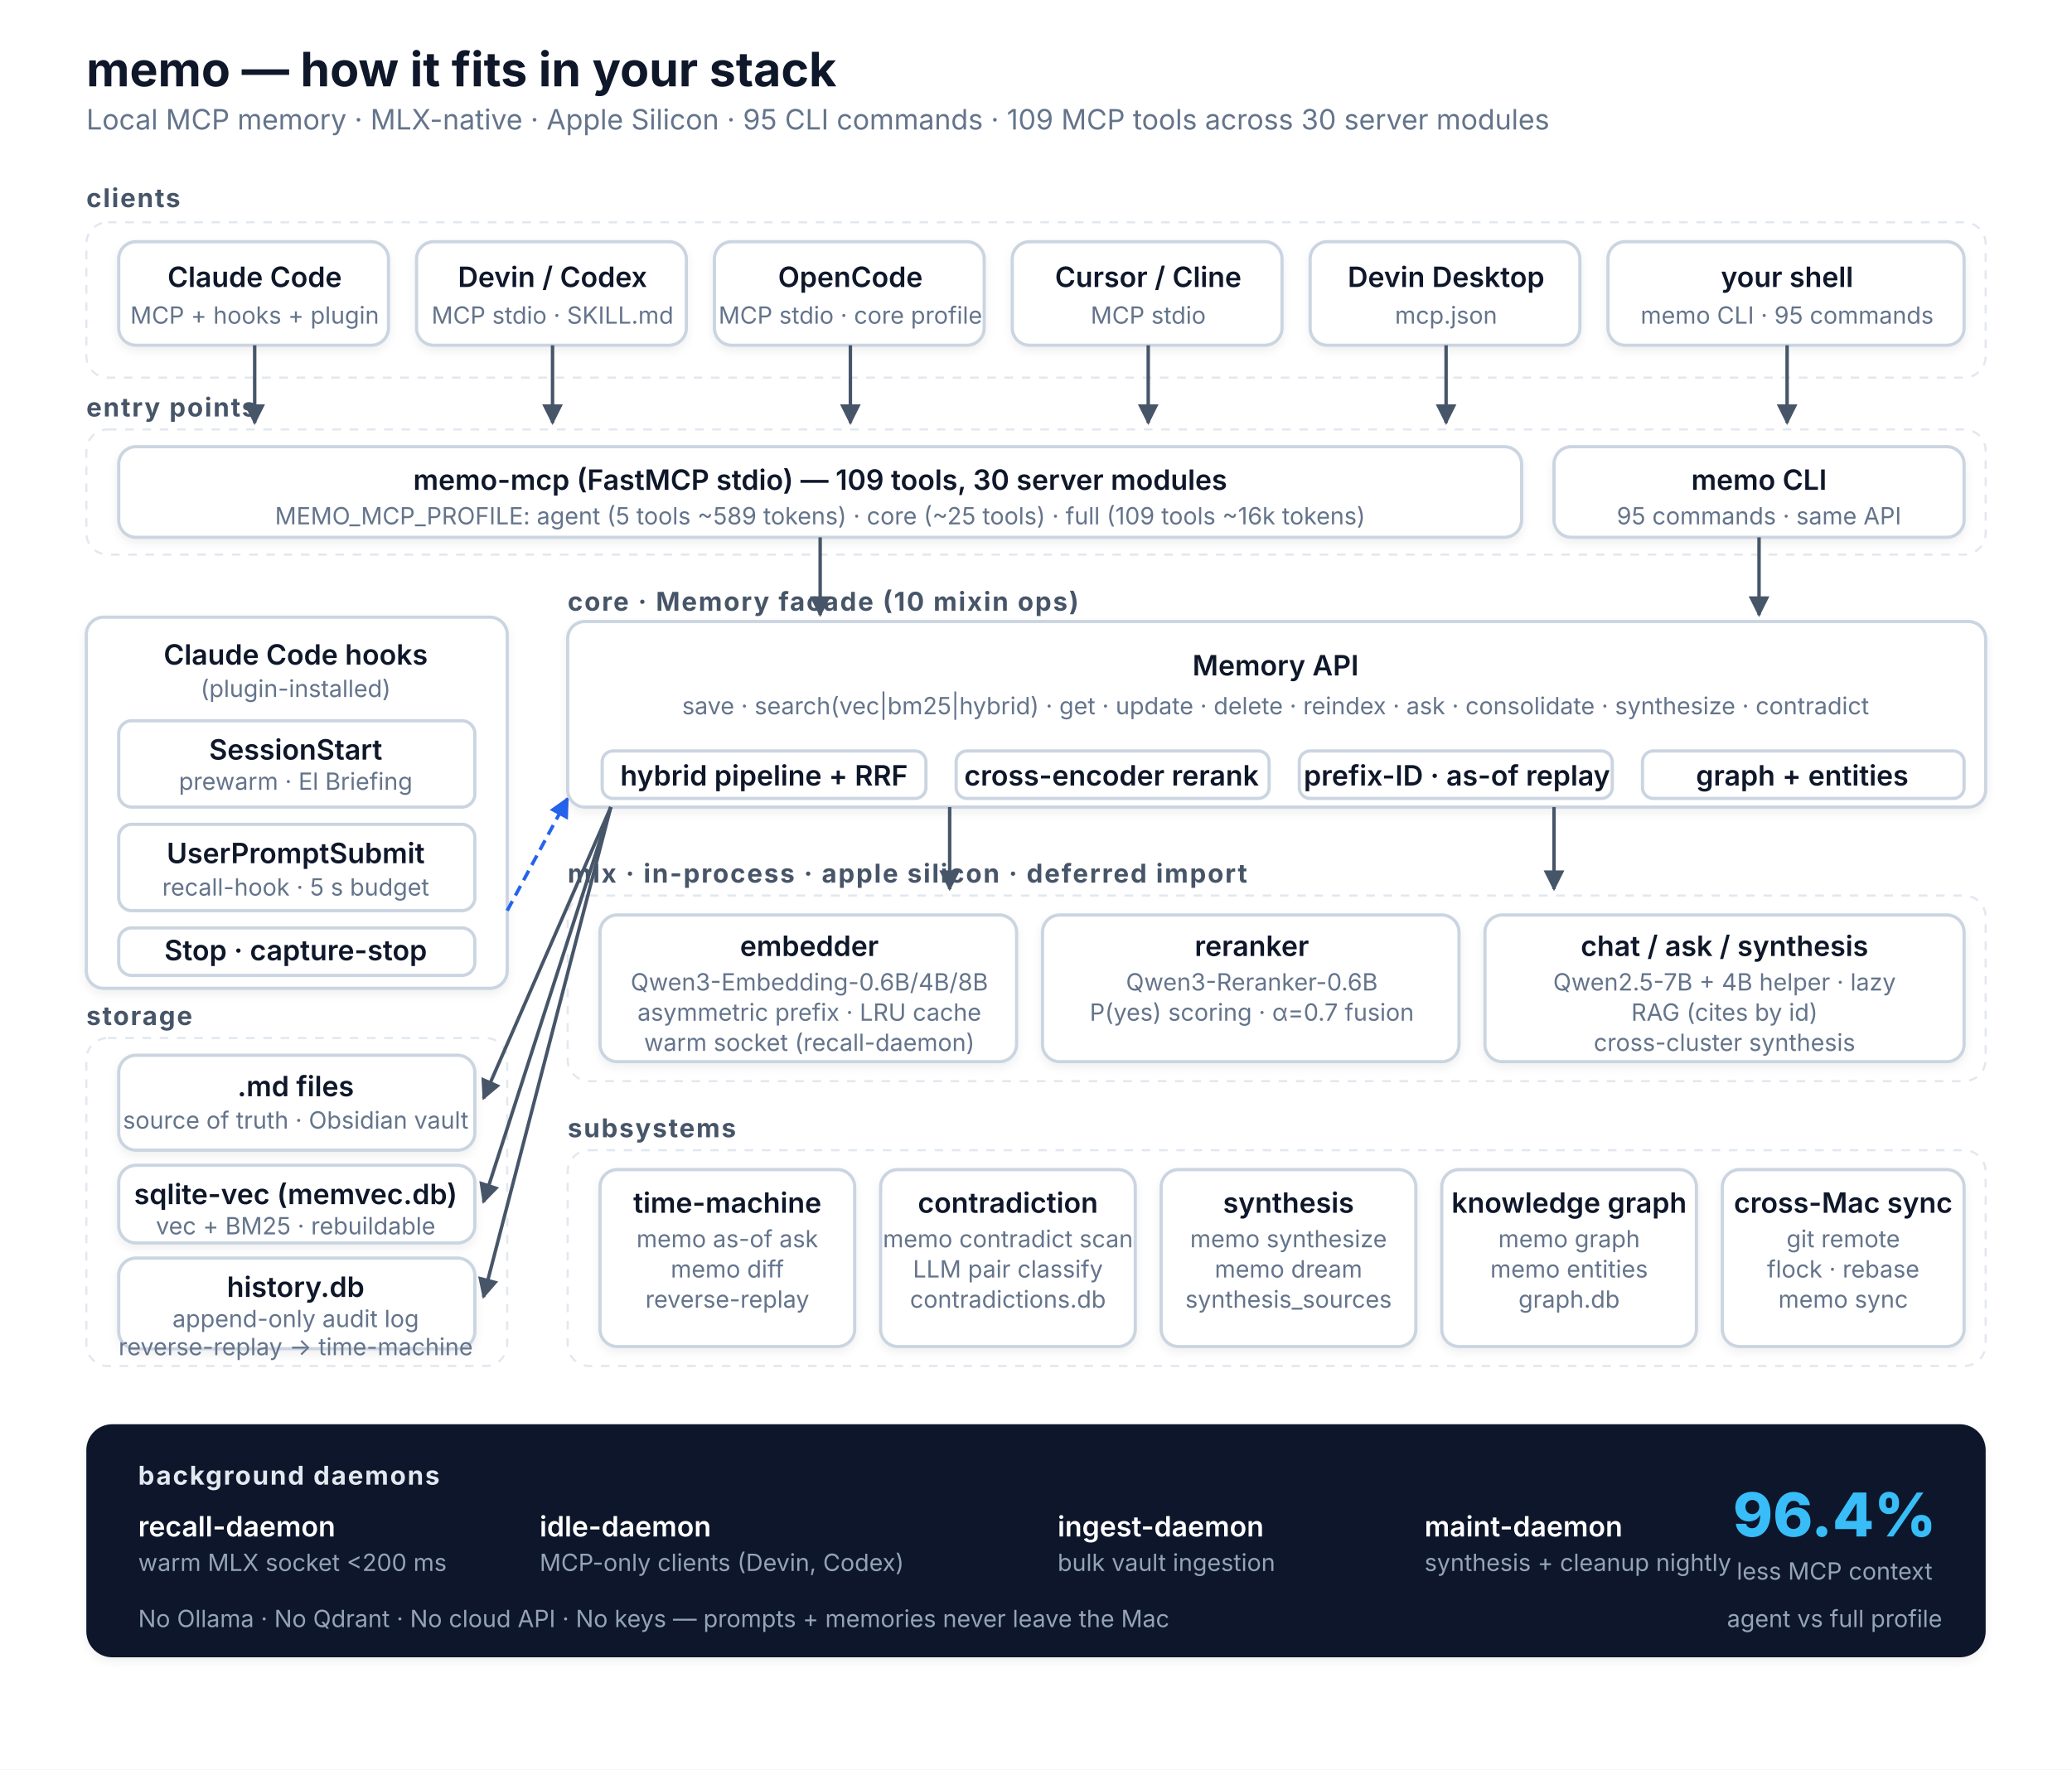
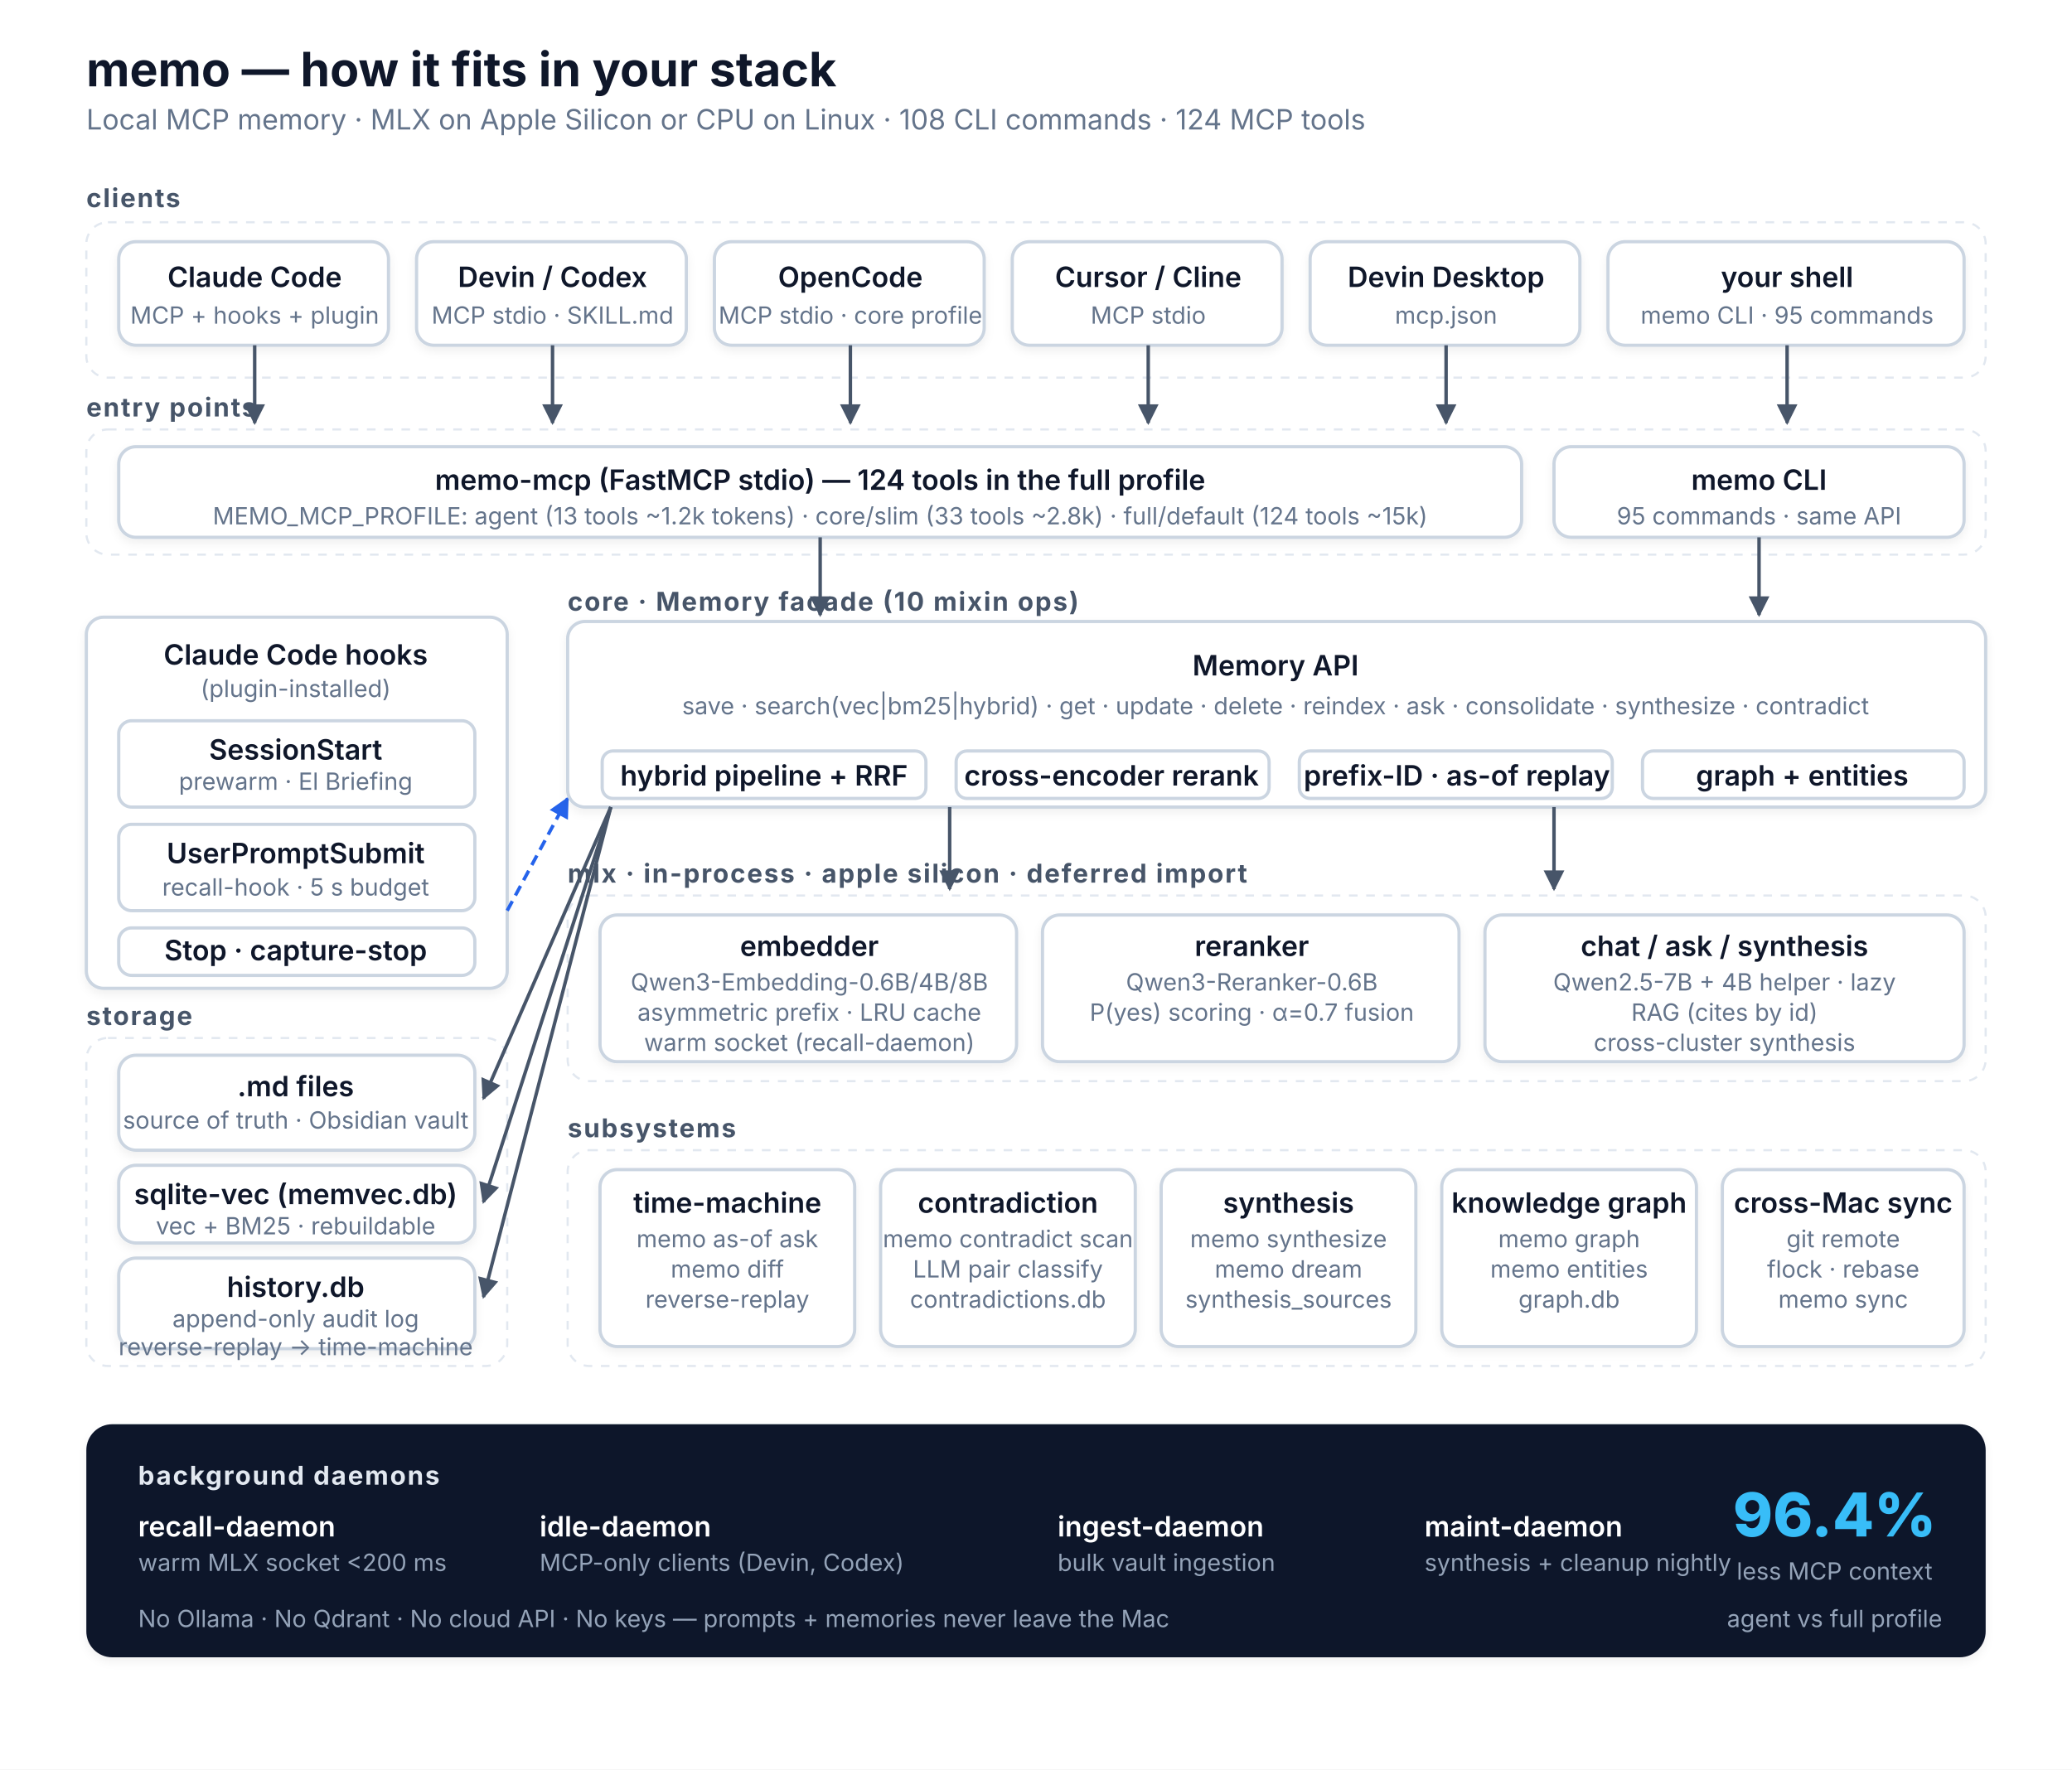
<svg xmlns="http://www.w3.org/2000/svg" viewBox="0 0 960 820" font-family="-apple-system, BlinkMacSystemFont, Segoe UI, sans-serif">
  <defs>
    <marker id="arrow" viewBox="0 0 10 10" refX="9" refY="5" markerWidth="6" markerHeight="6" orient="auto">
      <path d="M0,0 L10,5 L0,10 z" fill="#475569" />
    </marker>
    <marker id="arrow-blue" viewBox="0 0 10 10" refX="9" refY="5" markerWidth="6" markerHeight="6" orient="auto">
      <path d="M0,0 L10,5 L0,10 z" fill="#2563eb" />
    </marker>
    <filter id="shadow" x="-20%" y="-20%" width="140%" height="140%">
      <feDropShadow dx="0" dy="2" stdDeviation="2" flood-opacity="0.06" />
    </filter>
  </defs>
  <style>
    .title    { font-size: 22px; font-weight: 700; fill: #0f172a; }
    .sub      { font-size: 13px; fill: #64748b; }
    .section  { font-size: 12px; font-weight: 700; fill: #475569; letter-spacing: 0.06em; text-transform: uppercase; }
    .box-client { fill: #f8fafc; stroke: #94a3b8; stroke-width: 1.5; }
    .box-blue { fill: #eff6ff; stroke: #bfdbfe; stroke-width: 1.5; }
    .box-core { fill: #fff7ed; stroke: #fed7aa; stroke-width: 1.5; }
    .box-mlx  { fill: #f0fdf4; stroke: #86efac; stroke-width: 1.5; }
    .box-hook { fill: #fdf4ff; stroke: #d8b4fe; stroke-width: 1.5; }
    .box-store { fill: #fef3c7; stroke: #fcd34d; stroke-width: 1.5; }
    .box-amber { fill: #fffbeb; stroke: #fde68a; stroke-width: 1.5; }
    .box-red  { fill: #fff1f2; stroke: #fecdd3; stroke-width: 1.5; }
    .box-purple { fill: #fdf4ff; stroke: #e9d5ff; stroke-width: 1.5; }
    .box-teal { fill: #f0fdfa; stroke: #99f6e4; stroke-width: 1.5; }
    .box      { fill: #ffffff; stroke: #cbd5e1; stroke-width: 1.5; }
    .group-rect { fill: none; stroke: #e2e8f0; stroke-width: 1; stroke-dasharray: 4 4; }
    .label    { font-size: 13px; font-weight: 600; fill: #0f172a; text-anchor: middle; }
    .meta     { font-size: 11px; fill: #64748b; text-anchor: middle; }
    .meta-l   { font-size: 11px; fill: #64748b; text-anchor: start; }
    .arrow    { stroke: #475569; stroke-width: 1.6; fill: none; marker-end: url(#arrow); }
    .arrow-b  { stroke: #2563eb; stroke-width: 1.6; fill: none; marker-end: url(#arrow-blue); stroke-dasharray: 5 3; }
  </style>
  <rect x="0" y="0" width="960" height="820" fill="#ffffff" />
  <text x="40" y="40" class="title">memo — how it fits in your stack</text>
-   <text x="40" y="60" class="sub">Local MCP memory · MLX-native · Apple Silicon · 95 CLI commands · 109 MCP tools across 30 server modules</text>
+   <text x="40" y="60" class="sub">Local MCP memory · MLX on Apple Silicon or CPU on Linux · 108 CLI commands · 124 MCP tools</text>
  <text x="40" y="96" class="section">clients</text>
  <rect x="40" y="103" width="880" height="72" class="group-rect" rx="10" />
  <rect x="55" y="112" width="125" height="48" class="box-client box" rx="8" filter="url(#shadow)" />
  <text x="118" y="133" class="label">Claude Code</text>
  <text x="118" y="150" class="meta">MCP + hooks + plugin</text>
  <rect x="193" y="112" width="125" height="48" class="box-client box" rx="8" filter="url(#shadow)" />
  <text x="256" y="133" class="label">Devin / Codex</text>
  <text x="256" y="150" class="meta">MCP stdio · SKILL.md</text>
  <rect x="331" y="112" width="125" height="48" class="box-client box" rx="8" filter="url(#shadow)" />
  <text x="394" y="133" class="label">OpenCode</text>
  <text x="394" y="150" class="meta">MCP stdio · core profile</text>
  <rect x="469" y="112" width="125" height="48" class="box-client box" rx="8" filter="url(#shadow)" />
  <text x="532" y="133" class="label">Cursor / Cline</text>
  <text x="532" y="150" class="meta">MCP stdio</text>
  <rect x="607" y="112" width="125" height="48" class="box-client box" rx="8" filter="url(#shadow)" />
  <text x="670" y="133" class="label">Devin Desktop</text>
  <text x="670" y="150" class="meta">mcp.json</text>
  <rect x="745" y="112" width="165" height="48" class="box-client box" rx="8" filter="url(#shadow)" />
  <text x="828" y="133" class="label">your shell</text>
  <text x="828" y="150" class="meta">memo CLI · 95 commands</text>
  <line class="arrow" x1="118" y1="160" x2="118" y2="196" />
  <line class="arrow" x1="256" y1="160" x2="256" y2="196" />
  <line class="arrow" x1="394" y1="160" x2="394" y2="196" />
  <line class="arrow" x1="532" y1="160" x2="532" y2="196" />
  <line class="arrow" x1="670" y1="160" x2="670" y2="196" />
  <line class="arrow" x1="828" y1="160" x2="828" y2="196" />
  <text x="40" y="193" class="section">entry points</text>
  <rect x="40" y="199" width="880" height="58" class="group-rect" rx="10" />
  <rect x="55" y="207" width="650" height="42" class="box box-blue" rx="8" filter="url(#shadow)" />
-   <text x="380" y="227" class="label">memo-mcp (FastMCP stdio) — 109 tools, 30 server modules</text>
-   <text x="380" y="243" class="meta">MEMO_MCP_PROFILE:  agent (5 tools ~589 tokens)  ·  core (~25 tools)  ·  full (109 tools ~16k tokens)</text>
+   <text x="380" y="227" class="label">memo-mcp (FastMCP stdio) — 124 tools in the full profile</text>
+   <text x="380" y="243" class="meta">MEMO_MCP_PROFILE:  agent (13 tools ~1.2k tokens)  ·  core/slim (33 tools ~2.8k)  ·  full/default (124 tools ~15k)</text>
  <rect x="720" y="207" width="190" height="42" class="box" rx="8" filter="url(#shadow)" />
  <text x="815" y="227" class="label">memo CLI</text>
  <text x="815" y="243" class="meta">95 commands · same API</text>
  <line class="arrow" x1="380" y1="249" x2="380" y2="285" />
  <line class="arrow" x1="815" y1="249" x2="815" y2="285" />
  <rect x="40" y="286" width="195" height="172" class="box box-hook" rx="8" filter="url(#shadow)" />
  <text x="137" y="308" class="label">Claude Code hooks</text>
  <text x="137" y="323" class="meta">(plugin-installed)</text>
  <rect x="55" y="334" width="165" height="40" class="box" rx="6" />
  <text x="137" y="352" class="label" font-size="12">SessionStart</text>
  <text x="137" y="366" class="meta">prewarm · El Briefing</text>
  <rect x="55" y="382" width="165" height="40" class="box" rx="6" />
  <text x="137" y="400" class="label" font-size="12">UserPromptSubmit</text>
  <text x="137" y="415" class="meta">recall-hook · 5 s budget</text>
  <rect x="55" y="430" width="165" height="22" class="box" rx="6" />
  <text x="137" y="445" class="label" font-size="11">Stop · capture-stop</text>
  <line class="arrow-b" x1="235" y1="422" x2="263" y2="370" />
  <text x="263" y="283" class="section">core · Memory facade (10 mixin ops)</text>
  <rect x="263" y="288" width="657" height="86" class="box box-core" rx="8" filter="url(#shadow)" />
  <text x="591" y="313" class="label">Memory API</text>
  <text x="591" y="331" class="meta">save · search(vec|bm25|hybrid) · get · update · delete · reindex · ask · consolidate · synthesize · contradict</text>
  <rect x="279" y="348" width="150" height="22" class="box" rx="5" />
  <text x="354" y="364" class="label" font-size="11">hybrid pipeline + RRF</text>
  <rect x="443" y="348" width="145" height="22" class="box" rx="5" />
  <text x="515" y="364" class="label" font-size="11">cross-encoder rerank</text>
  <rect x="602" y="348" width="145" height="22" class="box" rx="5" />
  <text x="675" y="364" class="label" font-size="11">prefix-ID · as-of replay</text>
  <rect x="761" y="348" width="149" height="22" class="box" rx="5" />
  <text x="835" y="364" class="label" font-size="11">graph + entities</text>
  <line class="arrow" x1="440" y1="374" x2="440" y2="412" />
  <line class="arrow" x1="720" y1="374" x2="720" y2="412" />
  <text x="263" y="409" class="section">mlx · in-process · apple silicon · deferred import</text>
  <rect x="263" y="415" width="657" height="86" class="group-rect" rx="10" />
  <rect x="278" y="424" width="193" height="68" class="box box-mlx" rx="8" filter="url(#shadow)" />
  <text x="375" y="443" class="label">embedder</text>
  <text x="375" y="459" class="meta">Qwen3-Embedding-0.6B/4B/8B</text>
  <text x="375" y="473" class="meta">asymmetric prefix · LRU cache</text>
  <text x="375" y="487" class="meta">warm socket (recall-daemon)</text>
  <rect x="483" y="424" width="193" height="68" class="box box-mlx" rx="8" filter="url(#shadow)" />
  <text x="580" y="443" class="label">reranker</text>
  <text x="580" y="459" class="meta">Qwen3-Reranker-0.6B</text>
  <text x="580" y="473" class="meta">P(yes) scoring · α=0.7 fusion</text>
  <rect x="688" y="424" width="222" height="68" class="box box-mlx" rx="8" filter="url(#shadow)" />
  <text x="799" y="443" class="label">chat / ask / synthesis</text>
  <text x="799" y="459" class="meta">Qwen2.5-7B + 4B helper · lazy</text>
  <text x="799" y="473" class="meta">RAG (cites by id)</text>
  <text x="799" y="487" class="meta">cross-cluster synthesis</text>
  <text x="40" y="475" class="section">storage</text>
  <rect x="40" y="481" width="195" height="152" class="group-rect" rx="10" />
  <rect x="55" y="489" width="165" height="44" class="box box-store" rx="8" filter="url(#shadow)" />
  <text x="137" y="508" class="label" font-size="12">.md files</text>
  <text x="137" y="523" class="meta">source of truth · Obsidian vault</text>
  <rect x="55" y="540" width="165" height="36" class="box" rx="8" filter="url(#shadow)" />
  <text x="137" y="558" class="label" font-size="12">sqlite-vec (memvec.db)</text>
  <text x="137" y="572" class="meta">vec + BM25 · rebuildable</text>
  <rect x="55" y="583" width="165" height="42" class="box" rx="8" filter="url(#shadow)" />
  <text x="137" y="601" class="label" font-size="12">history.db</text>
  <text x="137" y="615" class="meta">append-only audit log</text>
  <text x="137" y="628" class="meta">reverse-replay → time-machine</text>
  <line class="arrow" x1="283" y1="374" x2="224" y2="509" />
  <line class="arrow" x1="283" y1="374" x2="224" y2="557" />
  <line class="arrow" x1="283" y1="374" x2="224" y2="601" />
  <text x="263" y="527" class="section">subsystems</text>
  <rect x="263" y="533" width="657" height="100" class="group-rect" rx="10" />
  <rect x="278" y="542" width="118" height="82" class="box box-amber" rx="8" filter="url(#shadow)" />
  <text x="337" y="562" class="label" font-size="12">time-machine</text>
  <text x="337" y="578" class="meta">memo as-of ask</text>
  <text x="337" y="592" class="meta">memo diff</text>
  <text x="337" y="606" class="meta">reverse-replay</text>
  <rect x="408" y="542" width="118" height="82" class="box box-red" rx="8" filter="url(#shadow)" />
  <text x="467" y="562" class="label" font-size="12">contradiction</text>
  <text x="467" y="578" class="meta">memo contradict scan</text>
  <text x="467" y="592" class="meta">LLM pair classify</text>
  <text x="467" y="606" class="meta">contradictions.db</text>
  <rect x="538" y="542" width="118" height="82" class="box box-purple" rx="8" filter="url(#shadow)" />
  <text x="597" y="562" class="label" font-size="12">synthesis</text>
  <text x="597" y="578" class="meta">memo synthesize</text>
  <text x="597" y="592" class="meta">memo dream</text>
  <text x="597" y="606" class="meta">synthesis_sources</text>
  <rect x="668" y="542" width="118" height="82" class="box box-teal" rx="8" filter="url(#shadow)" />
  <text x="727" y="562" class="label" font-size="12">knowledge graph</text>
  <text x="727" y="578" class="meta">memo graph</text>
  <text x="727" y="592" class="meta">memo entities</text>
  <text x="727" y="606" class="meta">graph.db</text>
  <rect x="798" y="542" width="112" height="82" class="box box-blue" rx="8" filter="url(#shadow)" />
  <text x="854" y="562" class="label" font-size="12">cross-Mac sync</text>
  <text x="854" y="578" class="meta">git remote</text>
  <text x="854" y="592" class="meta">flock · rebase</text>
  <text x="854" y="606" class="meta">memo sync</text>
  <rect x="40" y="660" width="880" height="108" rx="12" fill="#0f172a" filter="url(#shadow)" />
  <text x="64" y="688" font-size="12" font-weight="700" fill="#e2e8f0" letter-spacing="0.06em" style="text-transform:uppercase">background daemons</text>
  <text x="64" y="712" font-size="13" font-weight="600" fill="#ffffff">recall-daemon</text>
  <text x="64" y="728" font-size="11" fill="#94a3b8">warm MLX socket &lt;200 ms</text>
  <text x="250" y="712" font-size="13" font-weight="600" fill="#ffffff">idle-daemon</text>
  <text x="250" y="728" font-size="11" fill="#94a3b8">MCP-only clients (Devin, Codex)</text>
  <text x="490" y="712" font-size="13" font-weight="600" fill="#ffffff">ingest-daemon</text>
  <text x="490" y="728" font-size="11" fill="#94a3b8">bulk vault ingestion</text>
  <text x="660" y="712" font-size="13" font-weight="600" fill="#ffffff">maint-daemon</text>
  <text x="660" y="728" font-size="11" fill="#94a3b8">synthesis + cleanup nightly</text>
  <text x="64" y="754" font-size="11" fill="#94a3b8">No Ollama · No Qdrant · No cloud API · No keys — prompts + memories never leave the Mac</text>
  <text x="850" y="712" font-size="28" font-weight="800" fill="#38bdf8" text-anchor="middle">96.4%</text>
  <text x="850" y="732" font-size="11" fill="#94a3b8" text-anchor="middle">less MCP context</text>
  <text x="850" y="754" font-size="11" fill="#94a3b8" text-anchor="middle">agent vs full profile</text>
</svg>
